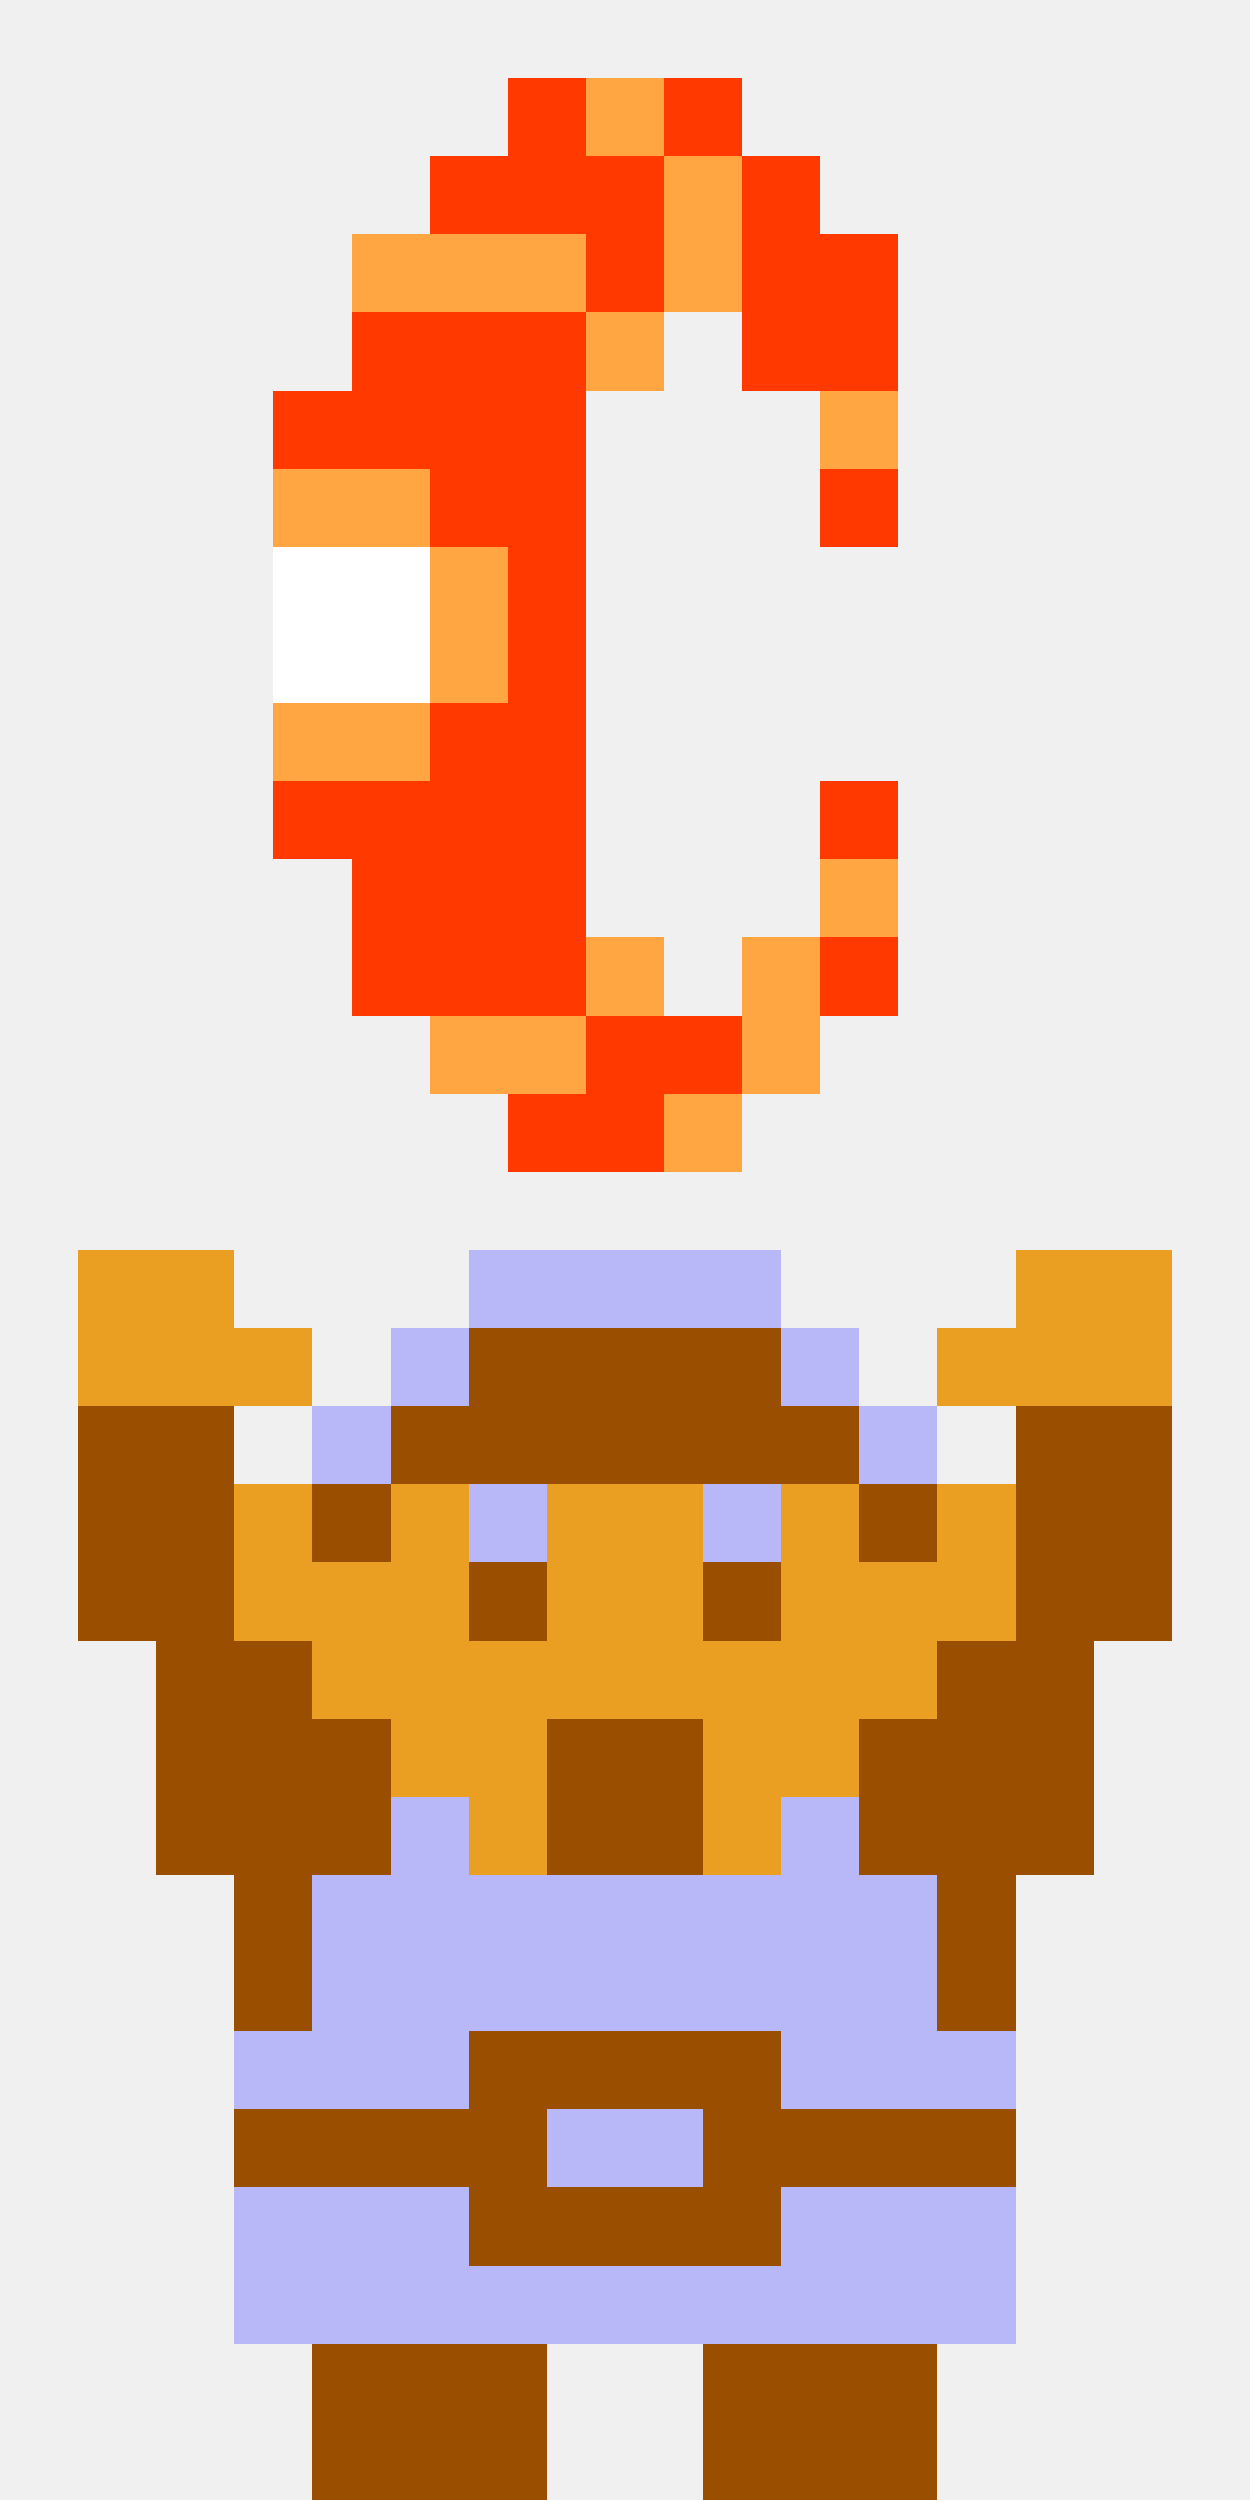
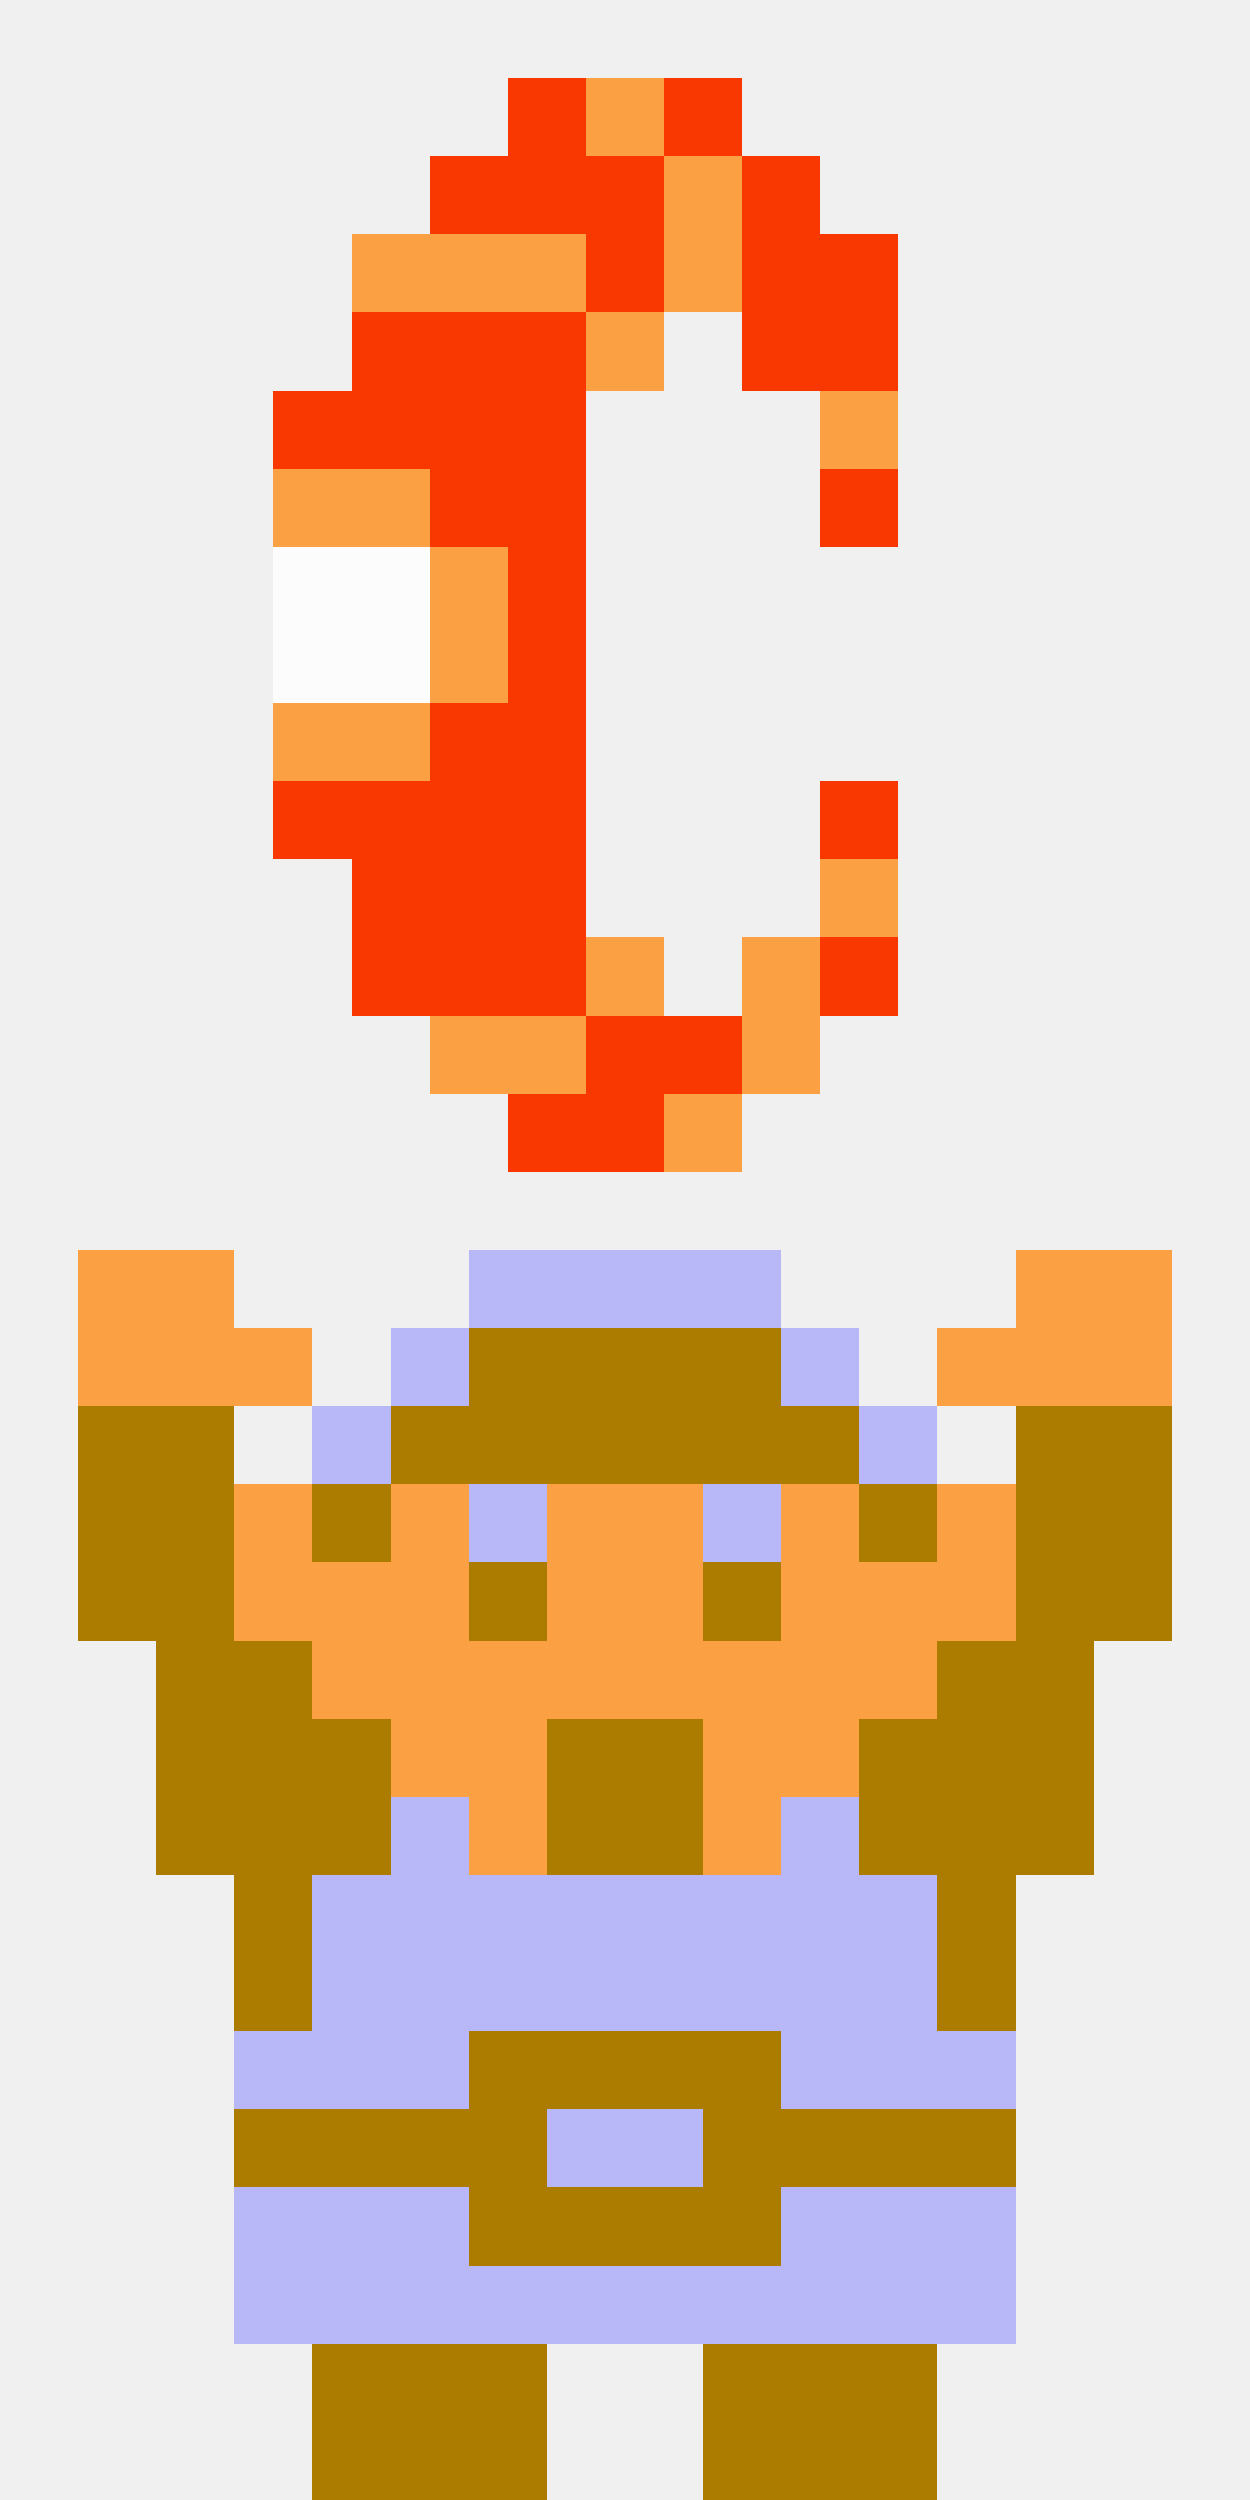
<svg xmlns="http://www.w3.org/2000/svg" viewBox="0 0 32 64" width="32" height="64" shape-rendering="crispEdges">
-   <g id="frame0" style="display:inline">
-     <rect x="13" y="2" width="2" height="1" fill="#ff3900" />
-     <rect x="15" y="2" width="2" height="1" fill="#ffa542" />
-     <rect x="17" y="2" width="2" height="1" fill="#ff3900" />
-     <rect x="13" y="3" width="2" height="1" fill="#ff3900" />
-     <rect x="15" y="3" width="2" height="1" fill="#ffa542" />
-     <rect x="17" y="3" width="2" height="1" fill="#ff3900" />
-     <rect x="11" y="4" width="6" height="1" fill="#ff3900" />
-     <rect x="17" y="4" width="2" height="1" fill="#ffa542" />
-     <rect x="19" y="4" width="2" height="1" fill="#ff3900" />
-     <rect x="11" y="5" width="6" height="1" fill="#ff3900" />
-     <rect x="17" y="5" width="2" height="1" fill="#ffa542" />
-     <rect x="19" y="5" width="2" height="1" fill="#ff3900" />
-     <rect x="9" y="6" width="6" height="1" fill="#ffa542" />
-     <rect x="15" y="6" width="2" height="1" fill="#ff3900" />
-     <rect x="17" y="6" width="2" height="1" fill="#ffa542" />
-     <rect x="19" y="6" width="4" height="1" fill="#ff3900" />
-     <rect x="9" y="7" width="6" height="1" fill="#ffa542" />
-     <rect x="15" y="7" width="2" height="1" fill="#ff3900" />
-     <rect x="17" y="7" width="2" height="1" fill="#ffa542" />
-     <rect x="19" y="7" width="4" height="1" fill="#ff3900" />
-     <rect x="9" y="8" width="6" height="1" fill="#ff3900" />
-     <rect x="15" y="8" width="2" height="1" fill="#ffa542" />
-     <rect x="19" y="8" width="4" height="1" fill="#ff3900" />
-     <rect x="9" y="9" width="6" height="1" fill="#ff3900" />
-     <rect x="15" y="9" width="2" height="1" fill="#ffa542" />
-     <rect x="19" y="9" width="4" height="1" fill="#ff3900" />
-     <rect x="7" y="10" width="8" height="1" fill="#ff3900" />
-     <rect x="21" y="10" width="2" height="1" fill="#ffa542" />
-     <rect x="7" y="11" width="8" height="1" fill="#ff3900" />
-     <rect x="21" y="11" width="2" height="1" fill="#ffa542" />
-     <rect x="7" y="12" width="4" height="1" fill="#ffa542" />
-     <rect x="11" y="12" width="4" height="1" fill="#ff3900" />
-     <rect x="21" y="12" width="2" height="1" fill="#ff3900" />
-     <rect x="7" y="13" width="4" height="1" fill="#ffa542" />
-     <rect x="11" y="13" width="4" height="1" fill="#ff3900" />
-     <rect x="21" y="13" width="2" height="1" fill="#ff3900" />
-     <rect x="7" y="14" width="4" height="1" fill="#ffffff" />
-     <rect x="11" y="14" width="2" height="1" fill="#ffa542" />
-     <rect x="13" y="14" width="2" height="1" fill="#ff3900" />
-     <rect x="7" y="15" width="4" height="1" fill="#ffffff" />
-     <rect x="11" y="15" width="2" height="1" fill="#ffa542" />
-     <rect x="13" y="15" width="2" height="1" fill="#ff3900" />
-     <rect x="7" y="16" width="4" height="1" fill="#ffffff" />
-     <rect x="11" y="16" width="2" height="1" fill="#ffa542" />
-     <rect x="13" y="16" width="2" height="1" fill="#ff3900" />
-     <rect x="7" y="17" width="4" height="1" fill="#ffffff" />
-     <rect x="11" y="17" width="2" height="1" fill="#ffa542" />
-     <rect x="13" y="17" width="2" height="1" fill="#ff3900" />
-     <rect x="7" y="18" width="4" height="1" fill="#ffa542" />
-     <rect x="11" y="18" width="4" height="1" fill="#ff3900" />
-     <rect x="7" y="19" width="4" height="1" fill="#ffa542" />
-     <rect x="11" y="19" width="4" height="1" fill="#ff3900" />
-     <rect x="7" y="20" width="8" height="1" fill="#ff3900" />
-     <rect x="21" y="20" width="2" height="1" fill="#ff3900" />
-     <rect x="7" y="21" width="8" height="1" fill="#ff3900" />
-     <rect x="21" y="21" width="2" height="1" fill="#ff3900" />
-     <rect x="9" y="22" width="6" height="1" fill="#ff3900" />
-     <rect x="21" y="22" width="2" height="1" fill="#ffa542" />
-     <rect x="9" y="23" width="6" height="1" fill="#ff3900" />
-     <rect x="21" y="23" width="2" height="1" fill="#ffa542" />
-     <rect x="9" y="24" width="6" height="1" fill="#ff3900" />
-     <rect x="15" y="24" width="2" height="1" fill="#ffa542" />
-     <rect x="19" y="24" width="2" height="1" fill="#ffa542" />
-     <rect x="21" y="24" width="2" height="1" fill="#ff3900" />
-     <rect x="9" y="25" width="6" height="1" fill="#ff3900" />
-     <rect x="15" y="25" width="2" height="1" fill="#ffa542" />
-     <rect x="19" y="25" width="2" height="1" fill="#ffa542" />
-     <rect x="21" y="25" width="2" height="1" fill="#ff3900" />
-     <rect x="11" y="26" width="4" height="1" fill="#ffa542" />
-     <rect x="15" y="26" width="4" height="1" fill="#ff3900" />
-     <rect x="19" y="26" width="2" height="1" fill="#ffa542" />
-     <rect x="11" y="27" width="4" height="1" fill="#ffa542" />
-     <rect x="15" y="27" width="4" height="1" fill="#ff3900" />
-     <rect x="19" y="27" width="2" height="1" fill="#ffa542" />
-     <rect x="13" y="28" width="4" height="1" fill="#ff3900" />
-     <rect x="17" y="28" width="2" height="1" fill="#ffa542" />
-     <rect x="13" y="29" width="4" height="1" fill="#ff3900" />
-     <rect x="17" y="29" width="2" height="1" fill="#ffa542" />
-     <rect x="2" y="32" width="4" height="1" fill="#ea9e22" />
+   <g id="frame0" opacity="1">
+     <rect x="13" y="2" width="2" height="1" fill="#f83800" />
+     <rect x="15" y="2" width="2" height="1" fill="#fca044" />
+     <rect x="17" y="2" width="2" height="1" fill="#f83800" />
+     <rect x="13" y="3" width="2" height="1" fill="#f83800" />
+     <rect x="15" y="3" width="2" height="1" fill="#fca044" />
+     <rect x="17" y="3" width="2" height="1" fill="#f83800" />
+     <rect x="11" y="4" width="6" height="1" fill="#f83800" />
+     <rect x="17" y="4" width="2" height="1" fill="#fca044" />
+     <rect x="19" y="4" width="2" height="1" fill="#f83800" />
+     <rect x="11" y="5" width="6" height="1" fill="#f83800" />
+     <rect x="17" y="5" width="2" height="1" fill="#fca044" />
+     <rect x="19" y="5" width="2" height="1" fill="#f83800" />
+     <rect x="9" y="6" width="6" height="1" fill="#fca044" />
+     <rect x="15" y="6" width="2" height="1" fill="#f83800" />
+     <rect x="17" y="6" width="2" height="1" fill="#fca044" />
+     <rect x="19" y="6" width="4" height="1" fill="#f83800" />
+     <rect x="9" y="7" width="6" height="1" fill="#fca044" />
+     <rect x="15" y="7" width="2" height="1" fill="#f83800" />
+     <rect x="17" y="7" width="2" height="1" fill="#fca044" />
+     <rect x="19" y="7" width="4" height="1" fill="#f83800" />
+     <rect x="9" y="8" width="6" height="1" fill="#f83800" />
+     <rect x="15" y="8" width="2" height="1" fill="#fca044" />
+     <rect x="19" y="8" width="4" height="1" fill="#f83800" />
+     <rect x="9" y="9" width="6" height="1" fill="#f83800" />
+     <rect x="15" y="9" width="2" height="1" fill="#fca044" />
+     <rect x="19" y="9" width="4" height="1" fill="#f83800" />
+     <rect x="7" y="10" width="8" height="1" fill="#f83800" />
+     <rect x="21" y="10" width="2" height="1" fill="#fca044" />
+     <rect x="7" y="11" width="8" height="1" fill="#f83800" />
+     <rect x="21" y="11" width="2" height="1" fill="#fca044" />
+     <rect x="7" y="12" width="4" height="1" fill="#fca044" />
+     <rect x="11" y="12" width="4" height="1" fill="#f83800" />
+     <rect x="21" y="12" width="2" height="1" fill="#f83800" />
+     <rect x="7" y="13" width="4" height="1" fill="#fca044" />
+     <rect x="11" y="13" width="4" height="1" fill="#f83800" />
+     <rect x="21" y="13" width="2" height="1" fill="#f83800" />
+     <rect x="7" y="14" width="4" height="1" fill="#fcfcfc" />
+     <rect x="11" y="14" width="2" height="1" fill="#fca044" />
+     <rect x="13" y="14" width="2" height="1" fill="#f83800" />
+     <rect x="7" y="15" width="4" height="1" fill="#fcfcfc" />
+     <rect x="11" y="15" width="2" height="1" fill="#fca044" />
+     <rect x="13" y="15" width="2" height="1" fill="#f83800" />
+     <rect x="7" y="16" width="4" height="1" fill="#fcfcfc" />
+     <rect x="11" y="16" width="2" height="1" fill="#fca044" />
+     <rect x="13" y="16" width="2" height="1" fill="#f83800" />
+     <rect x="7" y="17" width="4" height="1" fill="#fcfcfc" />
+     <rect x="11" y="17" width="2" height="1" fill="#fca044" />
+     <rect x="13" y="17" width="2" height="1" fill="#f83800" />
+     <rect x="7" y="18" width="4" height="1" fill="#fca044" />
+     <rect x="11" y="18" width="4" height="1" fill="#f83800" />
+     <rect x="7" y="19" width="4" height="1" fill="#fca044" />
+     <rect x="11" y="19" width="4" height="1" fill="#f83800" />
+     <rect x="7" y="20" width="8" height="1" fill="#f83800" />
+     <rect x="21" y="20" width="2" height="1" fill="#f83800" />
+     <rect x="7" y="21" width="8" height="1" fill="#f83800" />
+     <rect x="21" y="21" width="2" height="1" fill="#f83800" />
+     <rect x="9" y="22" width="6" height="1" fill="#f83800" />
+     <rect x="21" y="22" width="2" height="1" fill="#fca044" />
+     <rect x="9" y="23" width="6" height="1" fill="#f83800" />
+     <rect x="21" y="23" width="2" height="1" fill="#fca044" />
+     <rect x="9" y="24" width="6" height="1" fill="#f83800" />
+     <rect x="15" y="24" width="2" height="1" fill="#fca044" />
+     <rect x="19" y="24" width="2" height="1" fill="#fca044" />
+     <rect x="21" y="24" width="2" height="1" fill="#f83800" />
+     <rect x="9" y="25" width="6" height="1" fill="#f83800" />
+     <rect x="15" y="25" width="2" height="1" fill="#fca044" />
+     <rect x="19" y="25" width="2" height="1" fill="#fca044" />
+     <rect x="21" y="25" width="2" height="1" fill="#f83800" />
+     <rect x="11" y="26" width="4" height="1" fill="#fca044" />
+     <rect x="15" y="26" width="4" height="1" fill="#f83800" />
+     <rect x="19" y="26" width="2" height="1" fill="#fca044" />
+     <rect x="11" y="27" width="4" height="1" fill="#fca044" />
+     <rect x="15" y="27" width="4" height="1" fill="#f83800" />
+     <rect x="19" y="27" width="2" height="1" fill="#fca044" />
+     <rect x="13" y="28" width="4" height="1" fill="#f83800" />
+     <rect x="17" y="28" width="2" height="1" fill="#fca044" />
+     <rect x="13" y="29" width="4" height="1" fill="#f83800" />
+     <rect x="17" y="29" width="2" height="1" fill="#fca044" />
+     <rect x="2" y="32" width="4" height="1" fill="#fca044" />
    <rect x="12" y="32" width="8" height="1" fill="#b8b8f8" />
-     <rect x="26" y="32" width="4" height="1" fill="#ea9e22" />
-     <rect x="2" y="33" width="4" height="1" fill="#ea9e22" />
+     <rect x="26" y="32" width="4" height="1" fill="#fca044" />
+     <rect x="2" y="33" width="4" height="1" fill="#fca044" />
    <rect x="12" y="33" width="8" height="1" fill="#b8b8f8" />
-     <rect x="26" y="33" width="4" height="1" fill="#ea9e22" />
-     <rect x="2" y="34" width="6" height="1" fill="#ea9e22" />
+     <rect x="26" y="33" width="4" height="1" fill="#fca044" />
+     <rect x="2" y="34" width="6" height="1" fill="#fca044" />
    <rect x="10" y="34" width="2" height="1" fill="#b8b8f8" />
-     <rect x="12" y="34" width="8" height="1" fill="#994e00" />
+     <rect x="12" y="34" width="8" height="1" fill="#ac7c00" />
    <rect x="20" y="34" width="2" height="1" fill="#b8b8f8" />
-     <rect x="24" y="34" width="6" height="1" fill="#ea9e22" />
-     <rect x="2" y="35" width="6" height="1" fill="#ea9e22" />
+     <rect x="24" y="34" width="6" height="1" fill="#fca044" />
+     <rect x="2" y="35" width="6" height="1" fill="#fca044" />
    <rect x="10" y="35" width="2" height="1" fill="#b8b8f8" />
-     <rect x="12" y="35" width="8" height="1" fill="#994e00" />
+     <rect x="12" y="35" width="8" height="1" fill="#ac7c00" />
    <rect x="20" y="35" width="2" height="1" fill="#b8b8f8" />
-     <rect x="24" y="35" width="6" height="1" fill="#ea9e22" />
-     <rect x="2" y="36" width="4" height="1" fill="#994e00" />
+     <rect x="24" y="35" width="6" height="1" fill="#fca044" />
+     <rect x="2" y="36" width="4" height="1" fill="#ac7c00" />
    <rect x="8" y="36" width="2" height="1" fill="#b8b8f8" />
-     <rect x="10" y="36" width="12" height="1" fill="#994e00" />
+     <rect x="10" y="36" width="12" height="1" fill="#ac7c00" />
    <rect x="22" y="36" width="2" height="1" fill="#b8b8f8" />
-     <rect x="26" y="36" width="4" height="1" fill="#994e00" />
-     <rect x="2" y="37" width="4" height="1" fill="#994e00" />
+     <rect x="26" y="36" width="4" height="1" fill="#ac7c00" />
+     <rect x="2" y="37" width="4" height="1" fill="#ac7c00" />
    <rect x="8" y="37" width="2" height="1" fill="#b8b8f8" />
-     <rect x="10" y="37" width="12" height="1" fill="#994e00" />
+     <rect x="10" y="37" width="12" height="1" fill="#ac7c00" />
    <rect x="22" y="37" width="2" height="1" fill="#b8b8f8" />
-     <rect x="26" y="37" width="4" height="1" fill="#994e00" />
-     <rect x="2" y="38" width="4" height="1" fill="#994e00" />
-     <rect x="6" y="38" width="2" height="1" fill="#ea9e22" />
-     <rect x="8" y="38" width="2" height="1" fill="#994e00" />
-     <rect x="10" y="38" width="2" height="1" fill="#ea9e22" />
+     <rect x="26" y="37" width="4" height="1" fill="#ac7c00" />
+     <rect x="2" y="38" width="4" height="1" fill="#ac7c00" />
+     <rect x="6" y="38" width="2" height="1" fill="#fca044" />
+     <rect x="8" y="38" width="2" height="1" fill="#ac7c00" />
+     <rect x="10" y="38" width="2" height="1" fill="#fca044" />
    <rect x="12" y="38" width="2" height="1" fill="#b8b8f8" />
-     <rect x="14" y="38" width="4" height="1" fill="#ea9e22" />
+     <rect x="14" y="38" width="4" height="1" fill="#fca044" />
    <rect x="18" y="38" width="2" height="1" fill="#b8b8f8" />
-     <rect x="20" y="38" width="2" height="1" fill="#ea9e22" />
-     <rect x="22" y="38" width="2" height="1" fill="#994e00" />
-     <rect x="24" y="38" width="2" height="1" fill="#ea9e22" />
-     <rect x="26" y="38" width="4" height="1" fill="#994e00" />
-     <rect x="2" y="39" width="4" height="1" fill="#994e00" />
-     <rect x="6" y="39" width="2" height="1" fill="#ea9e22" />
-     <rect x="8" y="39" width="2" height="1" fill="#994e00" />
-     <rect x="10" y="39" width="2" height="1" fill="#ea9e22" />
+     <rect x="20" y="38" width="2" height="1" fill="#fca044" />
+     <rect x="22" y="38" width="2" height="1" fill="#ac7c00" />
+     <rect x="24" y="38" width="2" height="1" fill="#fca044" />
+     <rect x="26" y="38" width="4" height="1" fill="#ac7c00" />
+     <rect x="2" y="39" width="4" height="1" fill="#ac7c00" />
+     <rect x="6" y="39" width="2" height="1" fill="#fca044" />
+     <rect x="8" y="39" width="2" height="1" fill="#ac7c00" />
+     <rect x="10" y="39" width="2" height="1" fill="#fca044" />
    <rect x="12" y="39" width="2" height="1" fill="#b8b8f8" />
-     <rect x="14" y="39" width="4" height="1" fill="#ea9e22" />
+     <rect x="14" y="39" width="4" height="1" fill="#fca044" />
    <rect x="18" y="39" width="2" height="1" fill="#b8b8f8" />
-     <rect x="20" y="39" width="2" height="1" fill="#ea9e22" />
-     <rect x="22" y="39" width="2" height="1" fill="#994e00" />
-     <rect x="24" y="39" width="2" height="1" fill="#ea9e22" />
-     <rect x="26" y="39" width="4" height="1" fill="#994e00" />
-     <rect x="2" y="40" width="4" height="1" fill="#994e00" />
-     <rect x="6" y="40" width="6" height="1" fill="#ea9e22" />
-     <rect x="12" y="40" width="2" height="1" fill="#994e00" />
-     <rect x="14" y="40" width="4" height="1" fill="#ea9e22" />
-     <rect x="18" y="40" width="2" height="1" fill="#994e00" />
-     <rect x="20" y="40" width="6" height="1" fill="#ea9e22" />
-     <rect x="26" y="40" width="4" height="1" fill="#994e00" />
-     <rect x="2" y="41" width="4" height="1" fill="#994e00" />
-     <rect x="6" y="41" width="6" height="1" fill="#ea9e22" />
-     <rect x="12" y="41" width="2" height="1" fill="#994e00" />
-     <rect x="14" y="41" width="4" height="1" fill="#ea9e22" />
-     <rect x="18" y="41" width="2" height="1" fill="#994e00" />
-     <rect x="20" y="41" width="6" height="1" fill="#ea9e22" />
-     <rect x="26" y="41" width="4" height="1" fill="#994e00" />
-     <rect x="4" y="42" width="4" height="1" fill="#994e00" />
-     <rect x="8" y="42" width="16" height="1" fill="#ea9e22" />
-     <rect x="24" y="42" width="4" height="1" fill="#994e00" />
-     <rect x="4" y="43" width="4" height="1" fill="#994e00" />
-     <rect x="8" y="43" width="16" height="1" fill="#ea9e22" />
-     <rect x="24" y="43" width="4" height="1" fill="#994e00" />
-     <rect x="4" y="44" width="6" height="1" fill="#994e00" />
-     <rect x="10" y="44" width="4" height="1" fill="#ea9e22" />
-     <rect x="14" y="44" width="4" height="1" fill="#994e00" />
-     <rect x="18" y="44" width="4" height="1" fill="#ea9e22" />
-     <rect x="22" y="44" width="6" height="1" fill="#994e00" />
-     <rect x="4" y="45" width="6" height="1" fill="#994e00" />
-     <rect x="10" y="45" width="4" height="1" fill="#ea9e22" />
-     <rect x="14" y="45" width="4" height="1" fill="#994e00" />
-     <rect x="18" y="45" width="4" height="1" fill="#ea9e22" />
-     <rect x="22" y="45" width="6" height="1" fill="#994e00" />
-     <rect x="4" y="46" width="6" height="1" fill="#994e00" />
+     <rect x="20" y="39" width="2" height="1" fill="#fca044" />
+     <rect x="22" y="39" width="2" height="1" fill="#ac7c00" />
+     <rect x="24" y="39" width="2" height="1" fill="#fca044" />
+     <rect x="26" y="39" width="4" height="1" fill="#ac7c00" />
+     <rect x="2" y="40" width="4" height="1" fill="#ac7c00" />
+     <rect x="6" y="40" width="6" height="1" fill="#fca044" />
+     <rect x="12" y="40" width="2" height="1" fill="#ac7c00" />
+     <rect x="14" y="40" width="4" height="1" fill="#fca044" />
+     <rect x="18" y="40" width="2" height="1" fill="#ac7c00" />
+     <rect x="20" y="40" width="6" height="1" fill="#fca044" />
+     <rect x="26" y="40" width="4" height="1" fill="#ac7c00" />
+     <rect x="2" y="41" width="4" height="1" fill="#ac7c00" />
+     <rect x="6" y="41" width="6" height="1" fill="#fca044" />
+     <rect x="12" y="41" width="2" height="1" fill="#ac7c00" />
+     <rect x="14" y="41" width="4" height="1" fill="#fca044" />
+     <rect x="18" y="41" width="2" height="1" fill="#ac7c00" />
+     <rect x="20" y="41" width="6" height="1" fill="#fca044" />
+     <rect x="26" y="41" width="4" height="1" fill="#ac7c00" />
+     <rect x="4" y="42" width="4" height="1" fill="#ac7c00" />
+     <rect x="8" y="42" width="16" height="1" fill="#fca044" />
+     <rect x="24" y="42" width="4" height="1" fill="#ac7c00" />
+     <rect x="4" y="43" width="4" height="1" fill="#ac7c00" />
+     <rect x="8" y="43" width="16" height="1" fill="#fca044" />
+     <rect x="24" y="43" width="4" height="1" fill="#ac7c00" />
+     <rect x="4" y="44" width="6" height="1" fill="#ac7c00" />
+     <rect x="10" y="44" width="4" height="1" fill="#fca044" />
+     <rect x="14" y="44" width="4" height="1" fill="#ac7c00" />
+     <rect x="18" y="44" width="4" height="1" fill="#fca044" />
+     <rect x="22" y="44" width="6" height="1" fill="#ac7c00" />
+     <rect x="4" y="45" width="6" height="1" fill="#ac7c00" />
+     <rect x="10" y="45" width="4" height="1" fill="#fca044" />
+     <rect x="14" y="45" width="4" height="1" fill="#ac7c00" />
+     <rect x="18" y="45" width="4" height="1" fill="#fca044" />
+     <rect x="22" y="45" width="6" height="1" fill="#ac7c00" />
+     <rect x="4" y="46" width="6" height="1" fill="#ac7c00" />
    <rect x="10" y="46" width="2" height="1" fill="#b8b8f8" />
-     <rect x="12" y="46" width="2" height="1" fill="#ea9e22" />
-     <rect x="14" y="46" width="4" height="1" fill="#994e00" />
-     <rect x="18" y="46" width="2" height="1" fill="#ea9e22" />
+     <rect x="12" y="46" width="2" height="1" fill="#fca044" />
+     <rect x="14" y="46" width="4" height="1" fill="#ac7c00" />
+     <rect x="18" y="46" width="2" height="1" fill="#fca044" />
    <rect x="20" y="46" width="2" height="1" fill="#b8b8f8" />
-     <rect x="22" y="46" width="6" height="1" fill="#994e00" />
-     <rect x="4" y="47" width="6" height="1" fill="#994e00" />
+     <rect x="22" y="46" width="6" height="1" fill="#ac7c00" />
+     <rect x="4" y="47" width="6" height="1" fill="#ac7c00" />
    <rect x="10" y="47" width="2" height="1" fill="#b8b8f8" />
-     <rect x="12" y="47" width="2" height="1" fill="#ea9e22" />
-     <rect x="14" y="47" width="4" height="1" fill="#994e00" />
-     <rect x="18" y="47" width="2" height="1" fill="#ea9e22" />
+     <rect x="12" y="47" width="2" height="1" fill="#fca044" />
+     <rect x="14" y="47" width="4" height="1" fill="#ac7c00" />
+     <rect x="18" y="47" width="2" height="1" fill="#fca044" />
    <rect x="20" y="47" width="2" height="1" fill="#b8b8f8" />
-     <rect x="22" y="47" width="6" height="1" fill="#994e00" />
-     <rect x="6" y="48" width="2" height="1" fill="#994e00" />
+     <rect x="22" y="47" width="6" height="1" fill="#ac7c00" />
+     <rect x="6" y="48" width="2" height="1" fill="#ac7c00" />
    <rect x="8" y="48" width="16" height="1" fill="#b8b8f8" />
-     <rect x="24" y="48" width="2" height="1" fill="#994e00" />
-     <rect x="6" y="49" width="2" height="1" fill="#994e00" />
+     <rect x="24" y="48" width="2" height="1" fill="#ac7c00" />
+     <rect x="6" y="49" width="2" height="1" fill="#ac7c00" />
    <rect x="8" y="49" width="16" height="1" fill="#b8b8f8" />
-     <rect x="24" y="49" width="2" height="1" fill="#994e00" />
-     <rect x="6" y="50" width="2" height="1" fill="#994e00" />
+     <rect x="24" y="49" width="2" height="1" fill="#ac7c00" />
+     <rect x="6" y="50" width="2" height="1" fill="#ac7c00" />
    <rect x="8" y="50" width="16" height="1" fill="#b8b8f8" />
-     <rect x="24" y="50" width="2" height="1" fill="#994e00" />
-     <rect x="6" y="51" width="2" height="1" fill="#994e00" />
+     <rect x="24" y="50" width="2" height="1" fill="#ac7c00" />
+     <rect x="6" y="51" width="2" height="1" fill="#ac7c00" />
    <rect x="8" y="51" width="16" height="1" fill="#b8b8f8" />
-     <rect x="24" y="51" width="2" height="1" fill="#994e00" />
+     <rect x="24" y="51" width="2" height="1" fill="#ac7c00" />
    <rect x="6" y="52" width="6" height="1" fill="#b8b8f8" />
-     <rect x="12" y="52" width="8" height="1" fill="#994e00" />
+     <rect x="12" y="52" width="8" height="1" fill="#ac7c00" />
    <rect x="20" y="52" width="6" height="1" fill="#b8b8f8" />
    <rect x="6" y="53" width="6" height="1" fill="#b8b8f8" />
-     <rect x="12" y="53" width="8" height="1" fill="#994e00" />
+     <rect x="12" y="53" width="8" height="1" fill="#ac7c00" />
    <rect x="20" y="53" width="6" height="1" fill="#b8b8f8" />
-     <rect x="6" y="54" width="8" height="1" fill="#994e00" />
+     <rect x="6" y="54" width="8" height="1" fill="#ac7c00" />
    <rect x="14" y="54" width="4" height="1" fill="#b8b8f8" />
-     <rect x="18" y="54" width="8" height="1" fill="#994e00" />
-     <rect x="6" y="55" width="8" height="1" fill="#994e00" />
+     <rect x="18" y="54" width="8" height="1" fill="#ac7c00" />
+     <rect x="6" y="55" width="8" height="1" fill="#ac7c00" />
    <rect x="14" y="55" width="4" height="1" fill="#b8b8f8" />
-     <rect x="18" y="55" width="8" height="1" fill="#994e00" />
+     <rect x="18" y="55" width="8" height="1" fill="#ac7c00" />
    <rect x="6" y="56" width="6" height="1" fill="#b8b8f8" />
-     <rect x="12" y="56" width="8" height="1" fill="#994e00" />
+     <rect x="12" y="56" width="8" height="1" fill="#ac7c00" />
    <rect x="20" y="56" width="6" height="1" fill="#b8b8f8" />
    <rect x="6" y="57" width="6" height="1" fill="#b8b8f8" />
-     <rect x="12" y="57" width="8" height="1" fill="#994e00" />
+     <rect x="12" y="57" width="8" height="1" fill="#ac7c00" />
    <rect x="20" y="57" width="6" height="1" fill="#b8b8f8" />
    <rect x="6" y="58" width="20" height="1" fill="#b8b8f8" />
    <rect x="6" y="59" width="20" height="1" fill="#b8b8f8" />
-     <rect x="8" y="60" width="6" height="1" fill="#994e00" />
-     <rect x="18" y="60" width="6" height="1" fill="#994e00" />
-     <rect x="8" y="61" width="6" height="1" fill="#994e00" />
-     <rect x="18" y="61" width="6" height="1" fill="#994e00" />
-     <rect x="8" y="62" width="6" height="1" fill="#994e00" />
-     <rect x="18" y="62" width="6" height="1" fill="#994e00" />
-     <rect x="8" y="63" width="6" height="1" fill="#994e00" />
-     <rect x="18" y="63" width="6" height="1" fill="#994e00" />
+     <rect x="8" y="60" width="6" height="1" fill="#ac7c00" />
+     <rect x="18" y="60" width="6" height="1" fill="#ac7c00" />
+     <rect x="8" y="61" width="6" height="1" fill="#ac7c00" />
+     <rect x="18" y="61" width="6" height="1" fill="#ac7c00" />
+     <rect x="8" y="62" width="6" height="1" fill="#ac7c00" />
+     <rect x="18" y="62" width="6" height="1" fill="#ac7c00" />
+     <rect x="8" y="63" width="6" height="1" fill="#ac7c00" />
+     <rect x="18" y="63" width="6" height="1" fill="#ac7c00" />
  </g>
</svg>
